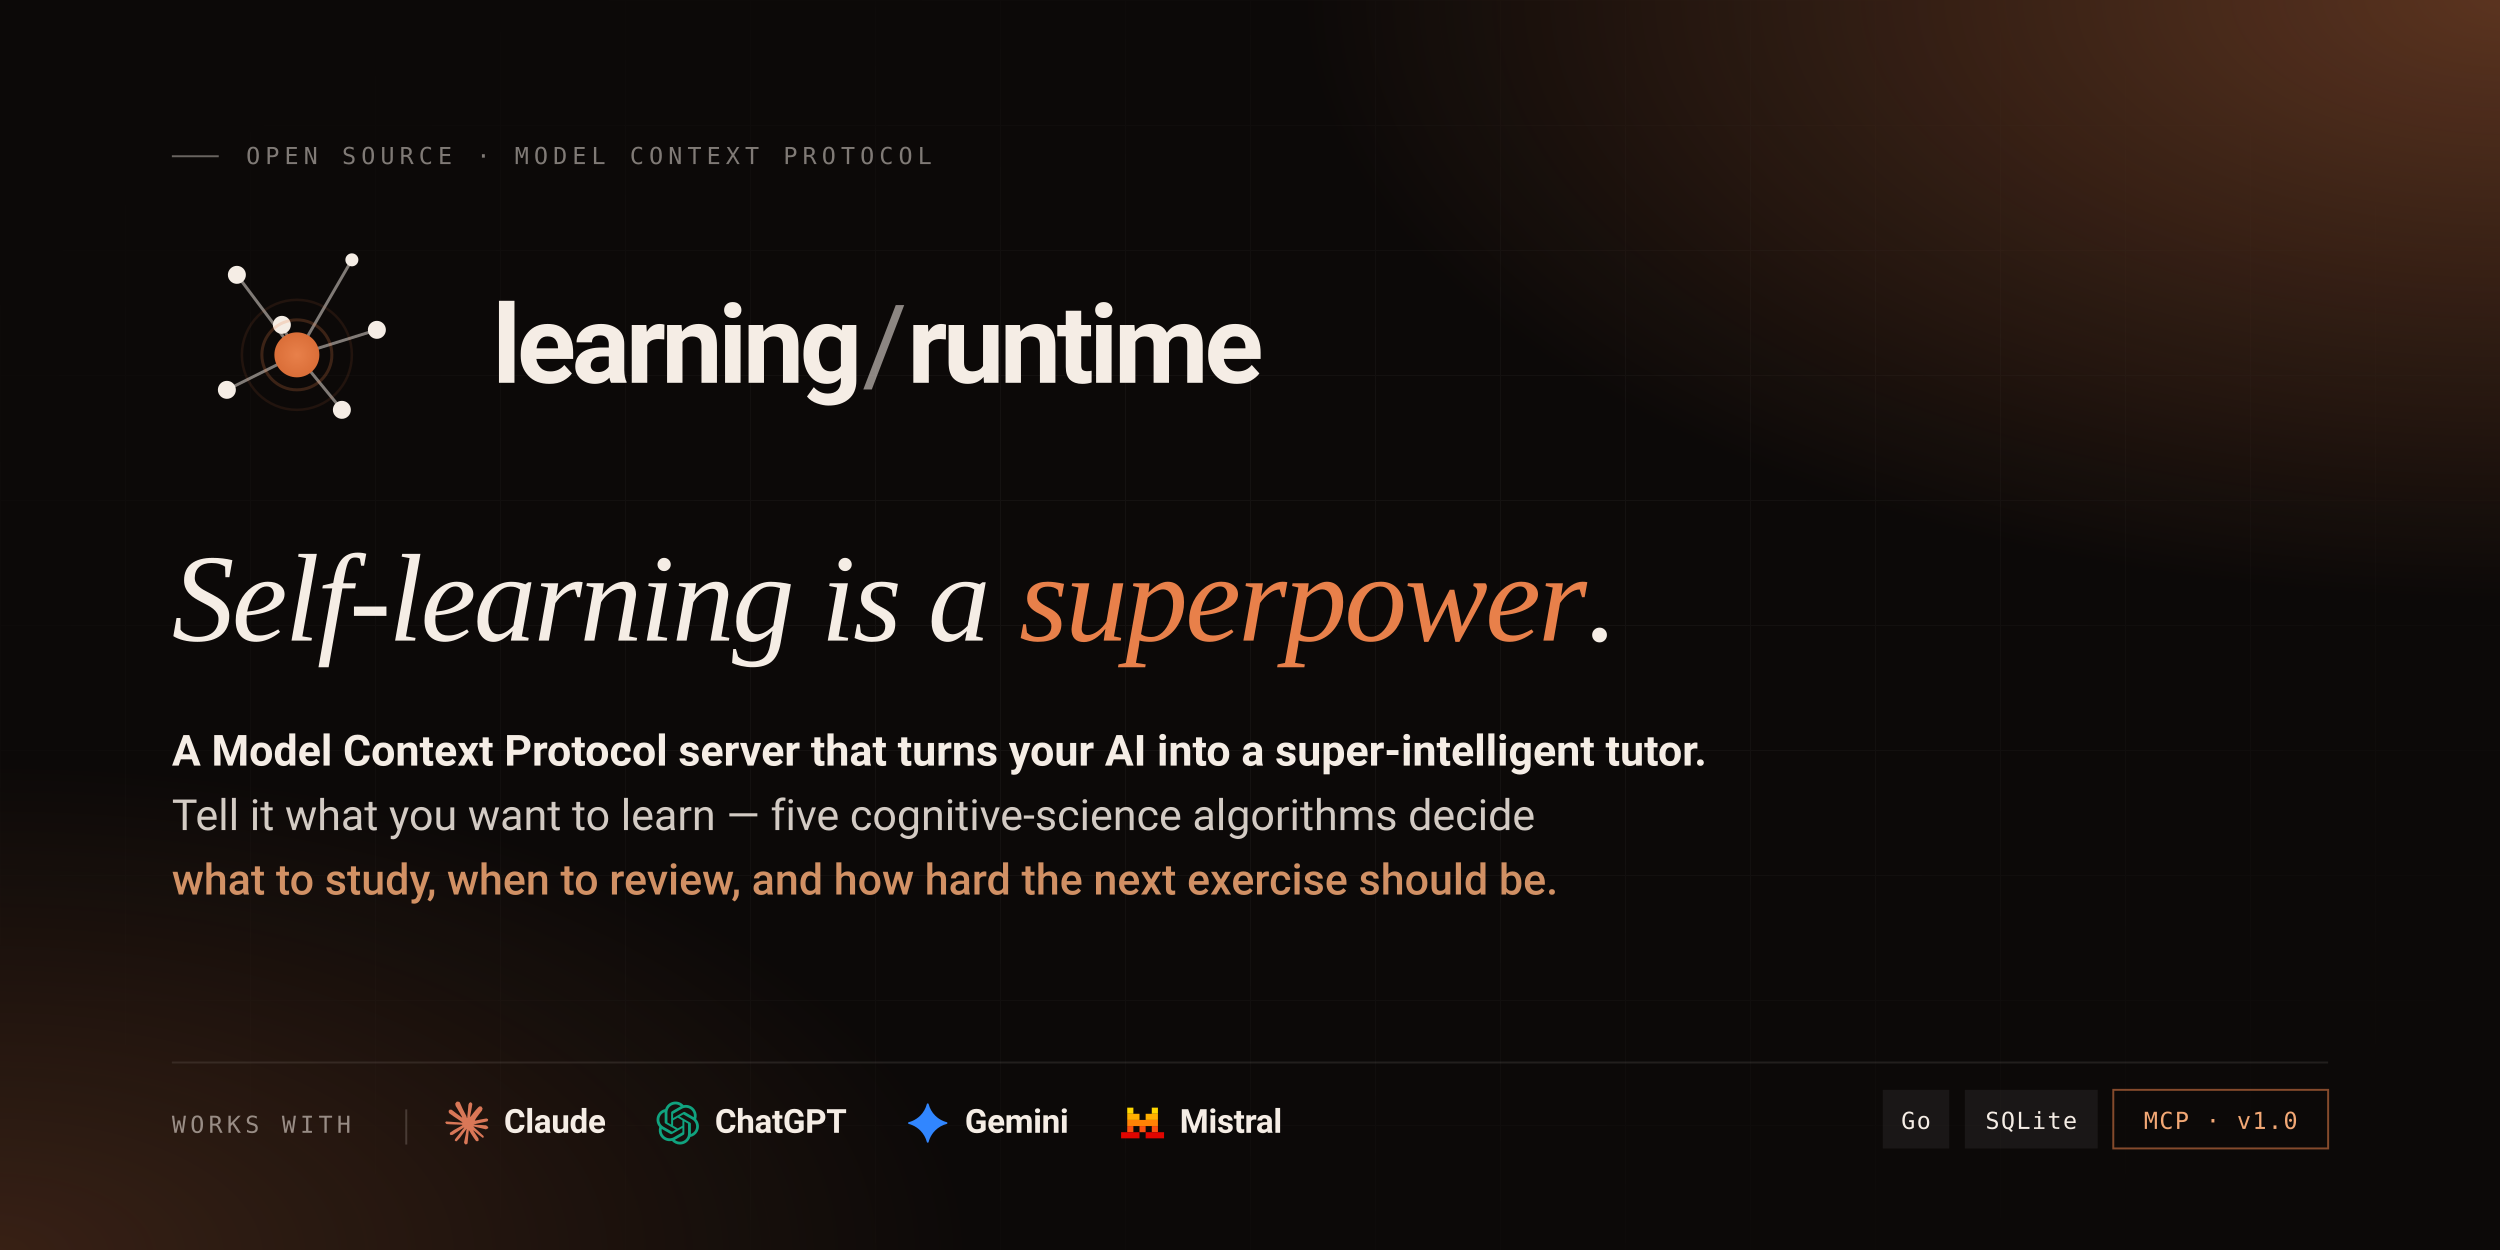
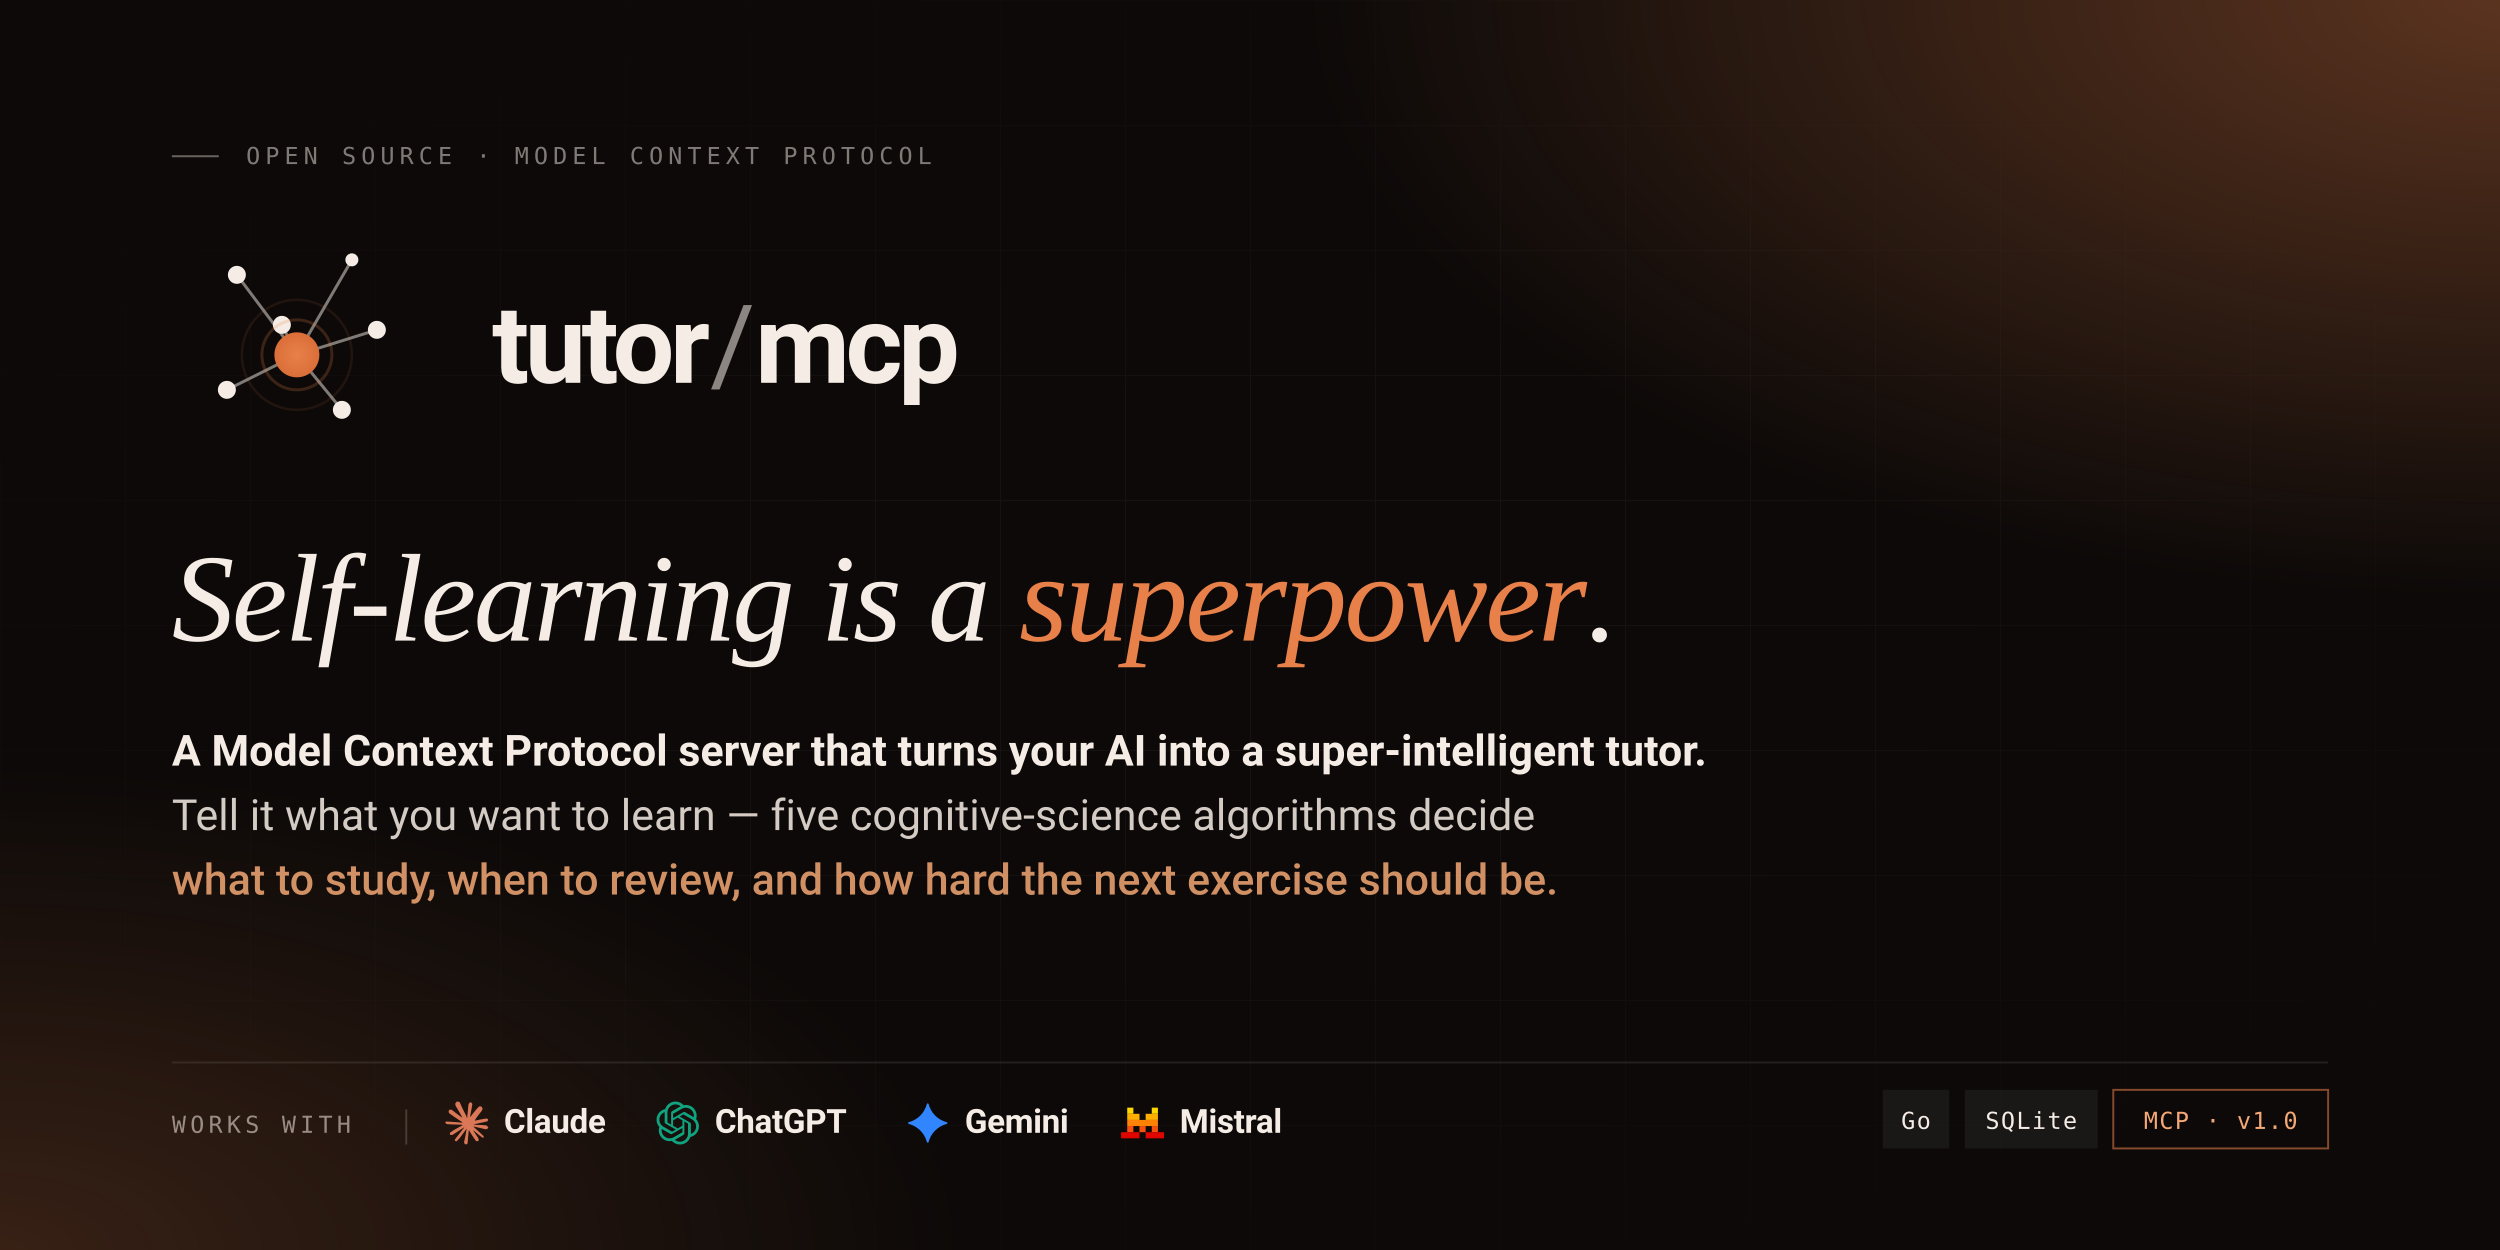
- <svg xmlns="http://www.w3.org/2000/svg" viewBox="0 0 1280 640" role="img" aria-label="learning/runtime — Self-learning is a superpower. A Model Context Protocol server that turns your AI into a super-intelligent tutor.">
+ <svg xmlns="http://www.w3.org/2000/svg" viewBox="0 0 1280 640" role="img" aria-label="tutor/mcp — Self-learning is a superpower. A Model Context Protocol server that turns your AI into a super-intelligent tutor.">
  <defs>
    <style>
      .mono { font-family: ui-monospace, "JetBrains Mono", "Cascadia Mono", "SFMono-Regular", Menlo, Consolas, monospace; }
      .sans { font-family: system-ui, -apple-system, "Inter Tight", "Segoe UI", Roboto, sans-serif; }
      .serif { font-family: "Instrument Serif", Georgia, "Times New Roman", serif; font-style: italic; }
    </style>
    <radialGradient id="glow1" cx="100%" cy="0%" r="80%" fx="100%" fy="0%">
      <stop offset="0%" stop-color="#e8804a" stop-opacity="0.36" />
      <stop offset="60%" stop-color="#e8804a" stop-opacity="0" />
    </radialGradient>
    <radialGradient id="glow2" cx="0%" cy="100%" r="65%" fx="0%" fy="100%">
      <stop offset="0%" stop-color="#e8804a" stop-opacity="0.20" />
      <stop offset="60%" stop-color="#e8804a" stop-opacity="0" />
    </radialGradient>
    <pattern id="grid" x="0" y="0" width="64" height="64" patternUnits="userSpaceOnUse">
      <path d="M 64 0 L 0 0 0 64" fill="none" stroke="#f5ede5" stroke-opacity="0.04" stroke-width="1" />
    </pattern>
    <radialGradient id="gridmask" cx="50%" cy="50%" r="58%">
      <stop offset="30%" stop-color="#ffffff" />
      <stop offset="100%" stop-color="#000000" />
    </radialGradient>
    <mask id="gm" maskUnits="userSpaceOnUse" x="0" y="0" width="1280" height="640">
      <rect width="1280" height="640" fill="url(#gridmask)" />
    </mask>
    <radialGradient id="orb" cx="50%" cy="50%" r="50%">
      <stop offset="0%" stop-color="#e8804a" />
      <stop offset="100%" stop-color="#da6e38" />
    </radialGradient>
  </defs>
  <rect width="1280" height="640" fill="#0c0908" />
  <rect width="1280" height="640" fill="url(#grid)" mask="url(#gm)" />
  <rect width="1280" height="640" fill="url(#glow1)" />
  <rect width="1280" height="640" fill="url(#glow2)" />
  <g>
    <line x1="88" y1="80" x2="112" y2="80" stroke="#f5ede5" stroke-opacity="0.4" stroke-width="1" />
    <text x="126" y="84" class="mono" font-size="12" letter-spacing="2.6" fill="#f5ede5" fill-opacity="0.5">OPEN SOURCE  ·  MODEL CONTEXT PROTOCOL</text>
  </g>
  <g transform="translate(88 110)">
    <g transform="translate(0 0) scale(1.28)">
      <g stroke="#f5ede5" stroke-width="1.2" stroke-linecap="round" stroke-opacity="0.5" fill="none">
        <line x1="26" y1="24" x2="50" y2="56" />
        <line x1="72" y1="18" x2="50" y2="56" />
        <line x1="82" y1="46" x2="50" y2="56" />
        <line x1="68" y1="78" x2="50" y2="56" />
        <line x1="22" y1="70" x2="50" y2="56" />
        <line x1="44" y1="44" x2="50" y2="56" />
      </g>
      <circle cx="26" cy="24" r="3.6" fill="#f5ede5" />
      <circle cx="72" cy="18" r="2.6" fill="#f5ede5" />
      <circle cx="82" cy="46" r="3.6" fill="#f5ede5" />
      <circle cx="68" cy="78" r="3.6" fill="#f5ede5" />
      <circle cx="22" cy="70" r="3.6" fill="#f5ede5" />
      <circle cx="44" cy="44" r="3.6" fill="#f5ede5" />
      <circle cx="50" cy="56" r="22" fill="none" stroke="#e8804a" stroke-opacity="0.10" stroke-width="1" />
      <circle cx="50" cy="56" r="14" fill="none" stroke="#e8804a" stroke-opacity="0.22" stroke-width="1.2" />
      <circle cx="50" cy="56" r="9" fill="url(#orb)" />
    </g>
-     <text x="164" y="86" class="sans" font-size="56" font-weight="700" letter-spacing="-2.24" fill="#f5ede5">learning<tspan fill="#f5ede5" fill-opacity="0.55" font-weight="400">/</tspan>runtime</text>
+     <text x="164" y="86" class="sans" font-size="56" font-weight="700" letter-spacing="-2.24" fill="#f5ede5">tutor<tspan fill="#f5ede5" fill-opacity="0.55" font-weight="400">/</tspan>mcp</text>
  </g>
  <text x="88" y="328" class="serif" font-size="64" letter-spacing="-1.28" fill="#f5ede5">Self-learning is a <tspan fill="#e8804a">superpower</tspan>.</text>
  <text x="88" y="392" class="sans" font-size="22" fill="#f5ede5" fill-opacity="0.85">
    <tspan x="88" dy="0" font-weight="600" fill="#f5ede5" fill-opacity="1">A Model Context Protocol server that turns your AI into a super-intelligent tutor.</tspan>
    <tspan x="88" dy="33">Tell it what you want to learn — five cognitive-science algorithms decide</tspan>
    <tspan x="88" dy="33" fill="#f3a875" font-weight="500">what to study, when to review, and how hard the next exercise should be.</tspan>
  </text>
  <line x1="88" y1="544" x2="1192" y2="544" stroke="#f5ede5" stroke-opacity="0.1" stroke-width="1" />
  <g transform="translate(88 580)">
    <text x="0" y="0" class="mono" font-size="12" letter-spacing="2.16" fill="#f5ede5" fill-opacity="0.55">WORKS WITH</text>
    <line x1="120" y1="-12" x2="120" y2="6" stroke="#f5ede5" stroke-opacity="0.18" stroke-width="1" />
    <g transform="translate(140 -16)">
      <svg x="0" y="0" width="22" height="22" viewBox="0 0 24 24">
        <path fill="#D97757" d="M4.709 15.955l4.72-2.647.08-.23-.08-.128H9.2l-.79-.048-2.698-.073-2.339-.097-2.266-.122-.571-.121L0 11.784l.055-.352.48-.321.686.06 1.52.103 2.278.158 1.652.097 2.449.255h.389l.055-.157-.134-.098-.103-.097-2.358-1.596-2.552-1.688-1.336-.972-.724-.491-.364-.462-.158-1.008.656-.722.881.06.225.061.893.686 1.908 1.476 2.491 1.833.365.304.145-.103.019-.073-.164-.274-1.355-2.446-1.446-2.49-.644-1.032-.17-.619a2.97 2.97 0 01-.104-.729L6.283.134 6.696 0l.996.134.42.364.62 1.414 1.002 2.229 1.555 3.03.456.898.243.832.091.255h.158V9.01l.128-1.706.237-2.095.23-2.695.08-.76.376-.91.747-.492.584.28.48.685-.067.444-.286 1.851-.559 2.903-.364 1.942h.212l.243-.242.985-1.306 1.652-2.064.73-.82.85-.904.547-.431h1.033l.76 1.129-.34 1.166-1.064 1.347-.881 1.142-1.264 1.7-.79 1.36.073.11.188-.02 2.856-.606 1.543-.28 1.841-.315.833.388.091.395-.328.807-1.969.486-2.309.462-3.439.813-.042.03.049.061 1.549.146.662.036h1.622l3.02.225.79.522.474.638-.079.485-1.215.62-1.64-.389-3.829-.91-1.312-.329h-.182v.11l1.093 1.068 2.006 1.81 2.509 2.33.127.578-.322.455-.34-.049-2.205-1.657-.851-.747-1.926-1.62h-.128v.17l.444.649 2.345 3.521.122 1.08-.17.353-.608.213-.668-.122-1.374-1.925-1.415-2.167-1.143-1.943-.14.08-.674 7.254-.316.37-.729.28-.607-.461-.322-.747.322-1.476.389-1.924.315-1.53.286-1.9.17-.632-.012-.042-.14.018-1.434 1.967-2.18 2.945-1.726 1.845-.414.164-.717-.37.067-.662.401-.589 2.388-3.036 1.44-1.882.93-1.086-.006-.158h-.055L4.132 18.56l-1.13.146-.487-.456.061-.746.231-.243 1.908-1.312-.006.006z" />
      </svg>
      <text x="30" y="16" class="sans" font-size="17" font-weight="600" letter-spacing="-0.17" fill="#f5ede5">Claude</text>
    </g>
    <g transform="translate(248 -16)">
      <svg x="0" y="0" width="22" height="22" viewBox="0 0 24 24">
        <path fill="#10A37F" d="M22.282 9.821a5.985 5.985 0 0 0-.516-4.91 6.046 6.046 0 0 0-6.51-2.9A6.065 6.065 0 0 0 4.981 4.18a5.985 5.985 0 0 0-3.998 2.9 6.046 6.046 0 0 0 .743 7.097 5.98 5.98 0 0 0 .51 4.911 6.05 6.05 0 0 0 6.515 2.9A5.985 5.985 0 0 0 13.26 24a6.056 6.056 0 0 0 5.772-4.206 5.99 5.99 0 0 0 3.997-2.9 6.056 6.056 0 0 0-.747-7.073zM13.26 22.43a4.476 4.476 0 0 1-2.876-1.04l.141-.081 4.779-2.758a.795.795 0 0 0 .392-.681v-6.737l2.02 1.168a.071.071 0 0 1 .038.052v5.583a4.504 4.504 0 0 1-4.494 4.494zM3.6 18.304a4.47 4.47 0 0 1-.535-3.014l.142.085 4.783 2.759a.771.771 0 0 0 .78 0l5.843-3.369v2.332a.08.08 0 0 1-.033.062L9.74 19.95a4.5 4.5 0 0 1-6.14-1.646zM2.34 7.896a4.485 4.485 0 0 1 2.366-1.973V11.6a.766.766 0 0 0 .388.676l5.815 3.355-2.02 1.168a.076.076 0 0 1-.071 0l-4.83-2.786A4.504 4.504 0 0 1 2.34 7.872zm16.597 3.855-5.833-3.387L15.119 7.2a.076.076 0 0 1 .071 0l4.83 2.791a4.494 4.494 0 0 1-.676 8.105v-5.678a.79.79 0 0 0-.407-.667zm2.01-3.023-.141-.085-4.774-2.782a.776.776 0 0 0-.785 0L9.409 9.23V6.897a.066.066 0 0 1 .028-.061l4.83-2.787a4.5 4.5 0 0 1 6.68 4.66zm-12.64 4.135-2.02-1.164a.08.08 0 0 1-.038-.057V6.075a4.5 4.5 0 0 1 7.375-3.453l-.142.08L8.704 5.46a.795.795 0 0 0-.393.681zm1.097-2.365 2.602-1.5 2.607 1.5v2.999l-2.597 1.5-2.607-1.5z" />
      </svg>
      <text x="30" y="16" class="sans" font-size="17" font-weight="600" letter-spacing="-0.17" fill="#f5ede5">ChatGPT</text>
    </g>
    <g transform="translate(376 -16)">
      <svg x="0" y="0" width="22" height="22" viewBox="0 0 24 24">
        <path fill="#3186FF" d="M20.616 10.835a14.147 14.147 0 01-4.45-3.001 14.111 14.111 0 01-3.678-6.452.503.503 0 00-.975 0 14.134 14.134 0 01-3.679 6.452 14.155 14.155 0 01-4.45 3.001c-.65.28-1.318.505-2.002.678a.502.502 0 000 .975c.684.172 1.35.397 2.002.677a14.147 14.147 0 014.45 3.001 14.112 14.112 0 013.679 6.453.502.502 0 00.975 0c.172-.685.397-1.351.677-2.003a14.145 14.145 0 013.001-4.45 14.113 14.113 0 016.453-3.678.503.503 0 000-.975 13.245 13.245 0 01-2.003-.678z" />
      </svg>
      <text x="30" y="16" class="sans" font-size="17" font-weight="600" letter-spacing="-0.17" fill="#f5ede5">Gemini</text>
    </g>
    <g transform="translate(486 -16)">
      <svg x="0" y="0" width="22" height="22" viewBox="0 0 24 24">
        <path fill="gold" d="M3.428 3.4h3.429v3.428H3.428V3.4zm13.714 0h3.43v3.428h-3.43V3.4z" />
        <path fill="#FFAF00" d="M3.428 6.828h6.857v3.429H3.429V6.828zm10.286 0h6.857v3.429h-6.857V6.828z" />
        <path fill="#FF8205" d="M3.428 10.258h17.144v3.428H3.428v-3.428z" />
        <path fill="#FA500F" d="M3.428 13.686h3.429v3.428H3.428v-3.428zm6.858 0h3.429v3.428h-3.429v-3.428zm6.856 0h3.43v3.428h-3.43v-3.428z" />
        <path fill="#E10500" d="M0 17.114h10.286v3.429H0v-3.429zm13.714 0H24v3.429H13.714v-3.429z" />
      </svg>
      <text x="30" y="16" class="sans" font-size="17" font-weight="600" letter-spacing="-0.17" fill="#f5ede5">Mistral</text>
    </g>
  </g>
  <g transform="translate(1192 580)">
    <g transform="translate(-110 -22)">
      <rect x="0" y="0" width="110" height="30" fill="none" stroke="#e8804a" stroke-opacity="0.55" stroke-width="1" />
      <text x="55" y="20" class="mono" font-size="12" letter-spacing="0.72" text-anchor="middle" fill="#f3a875">MCP · v1.0</text>
    </g>
    <g transform="translate(-186 -22)">
      <rect x="0" y="0" width="68" height="30" fill="#ffffff" fill-opacity="0.06" />
      <text x="34" y="20" class="mono" font-size="12" letter-spacing="0.72" text-anchor="middle" fill="#f5ede5">SQLite</text>
    </g>
    <g transform="translate(-228 -22)">
      <rect x="0" y="0" width="34" height="30" fill="#ffffff" fill-opacity="0.06" />
      <text x="17" y="20" class="mono" font-size="12" letter-spacing="0.72" text-anchor="middle" fill="#f5ede5">Go</text>
    </g>
  </g>
</svg>
